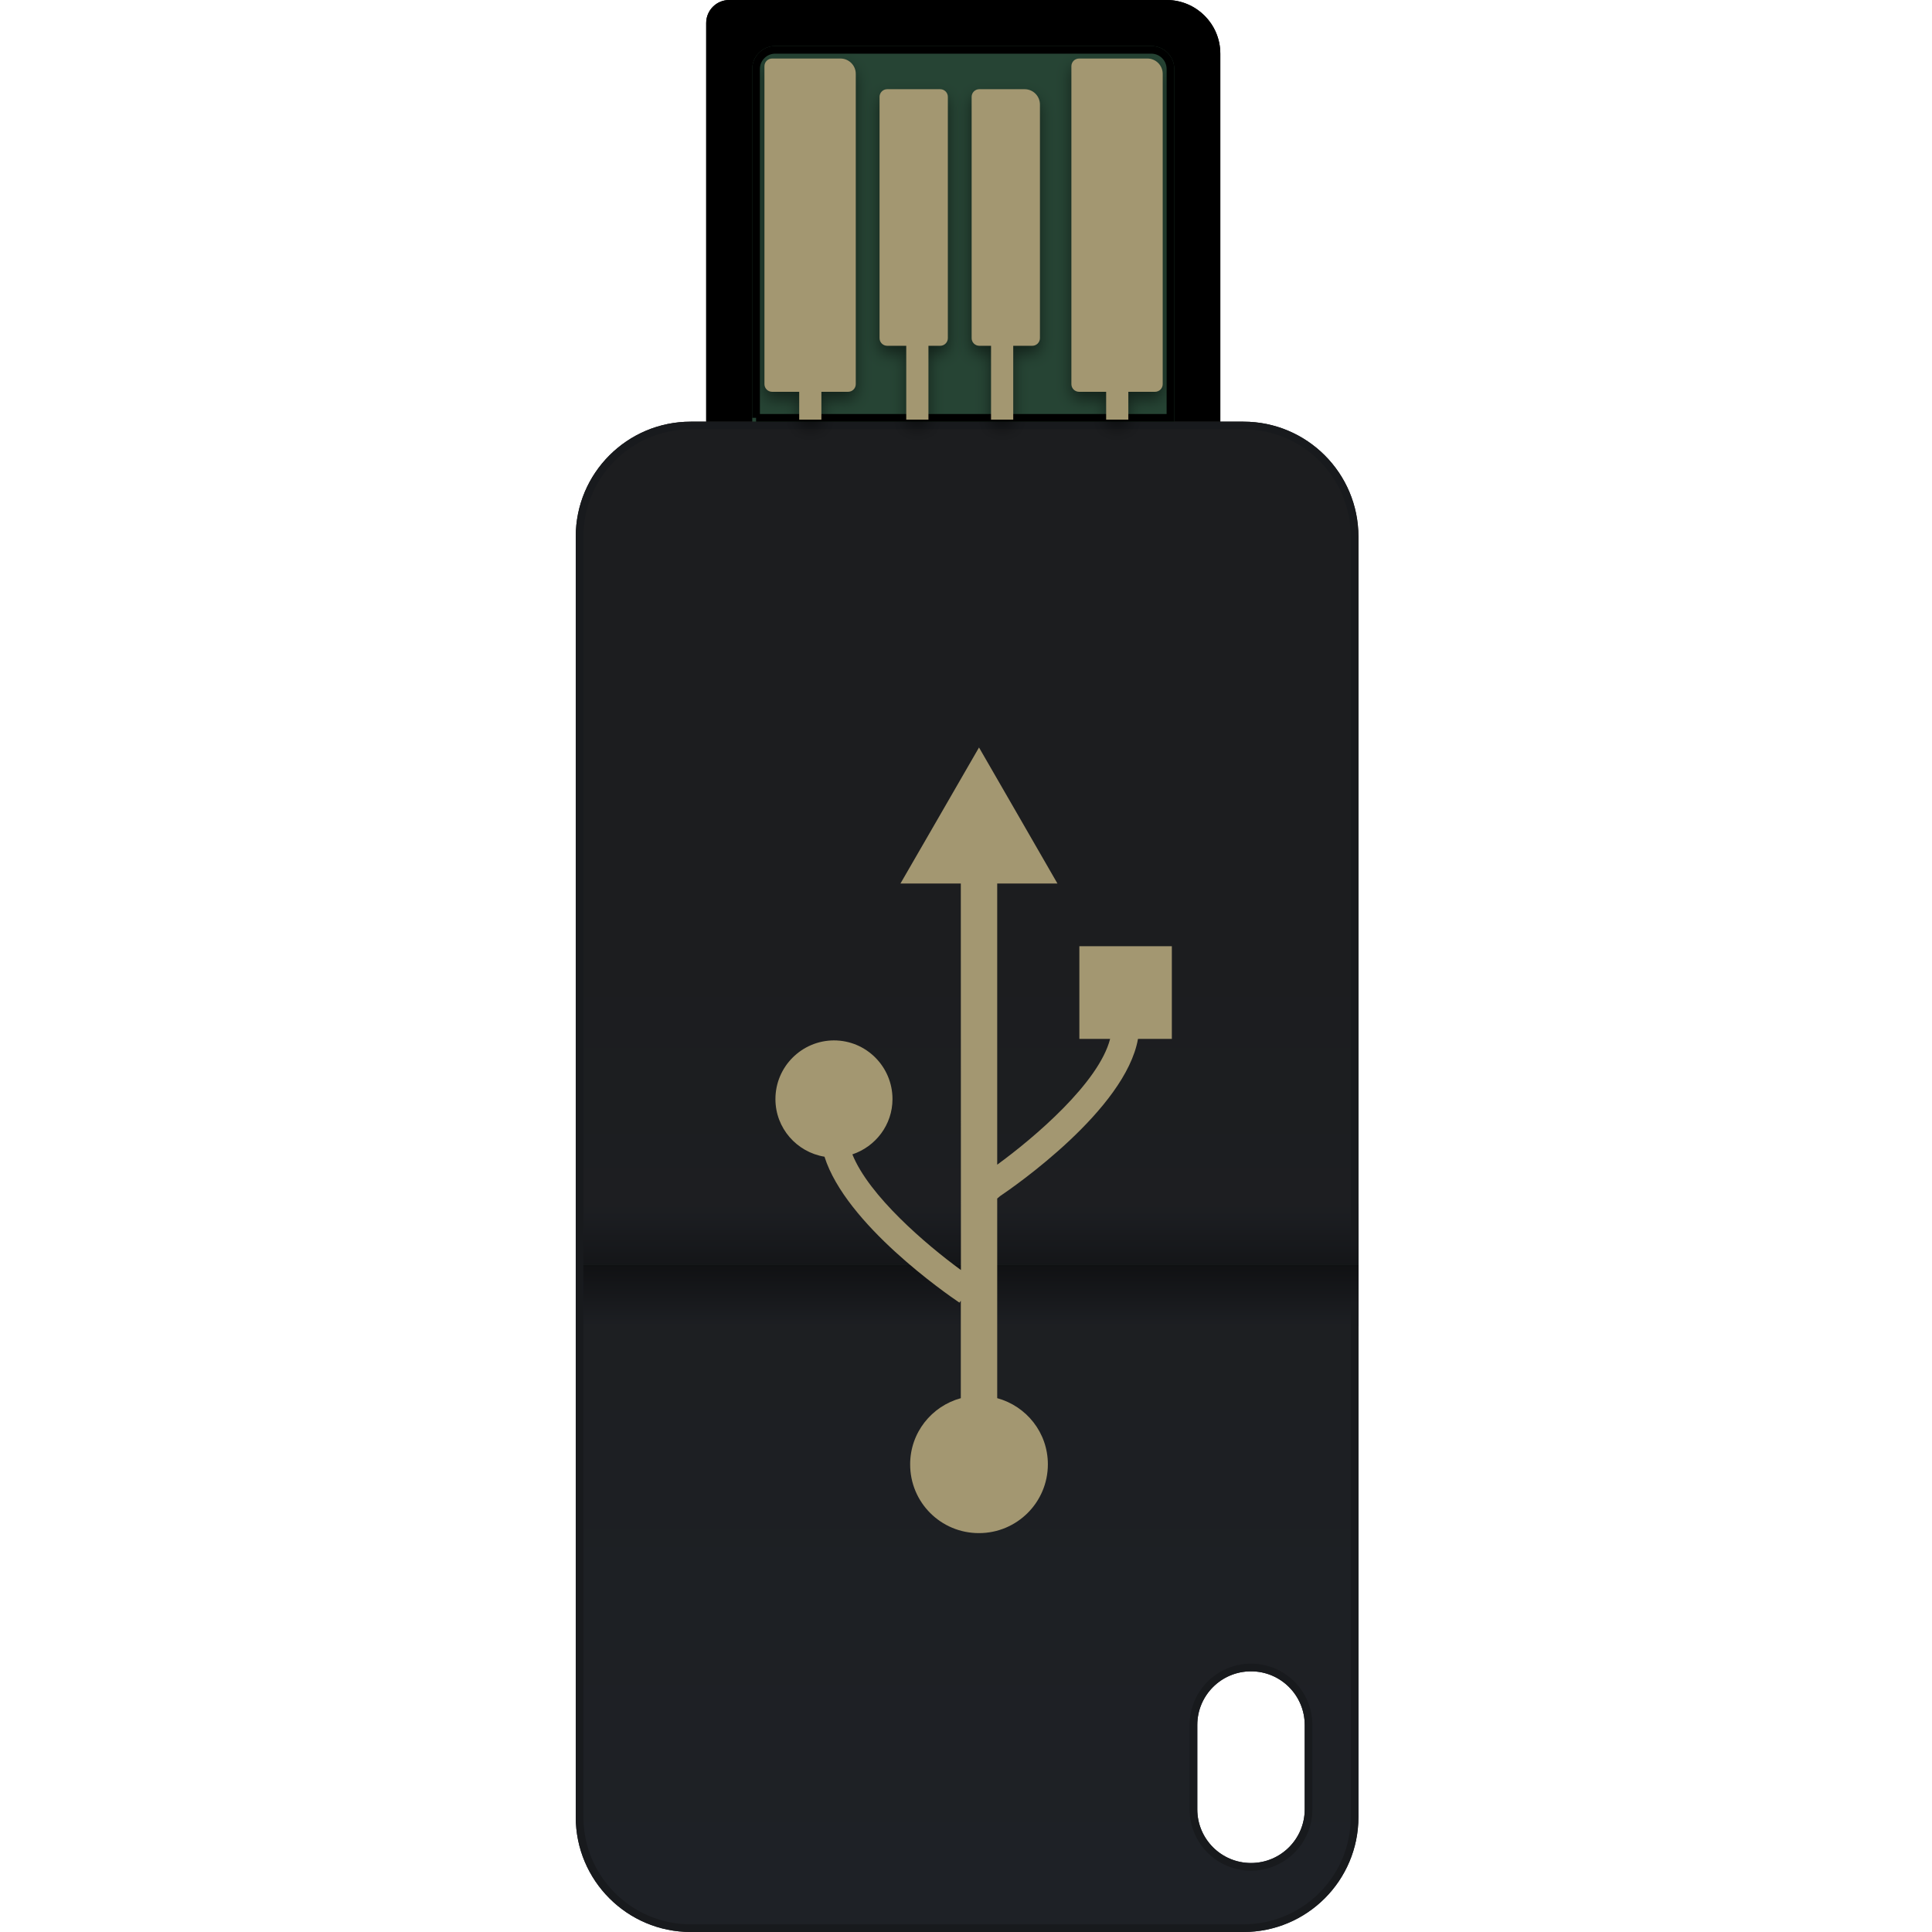
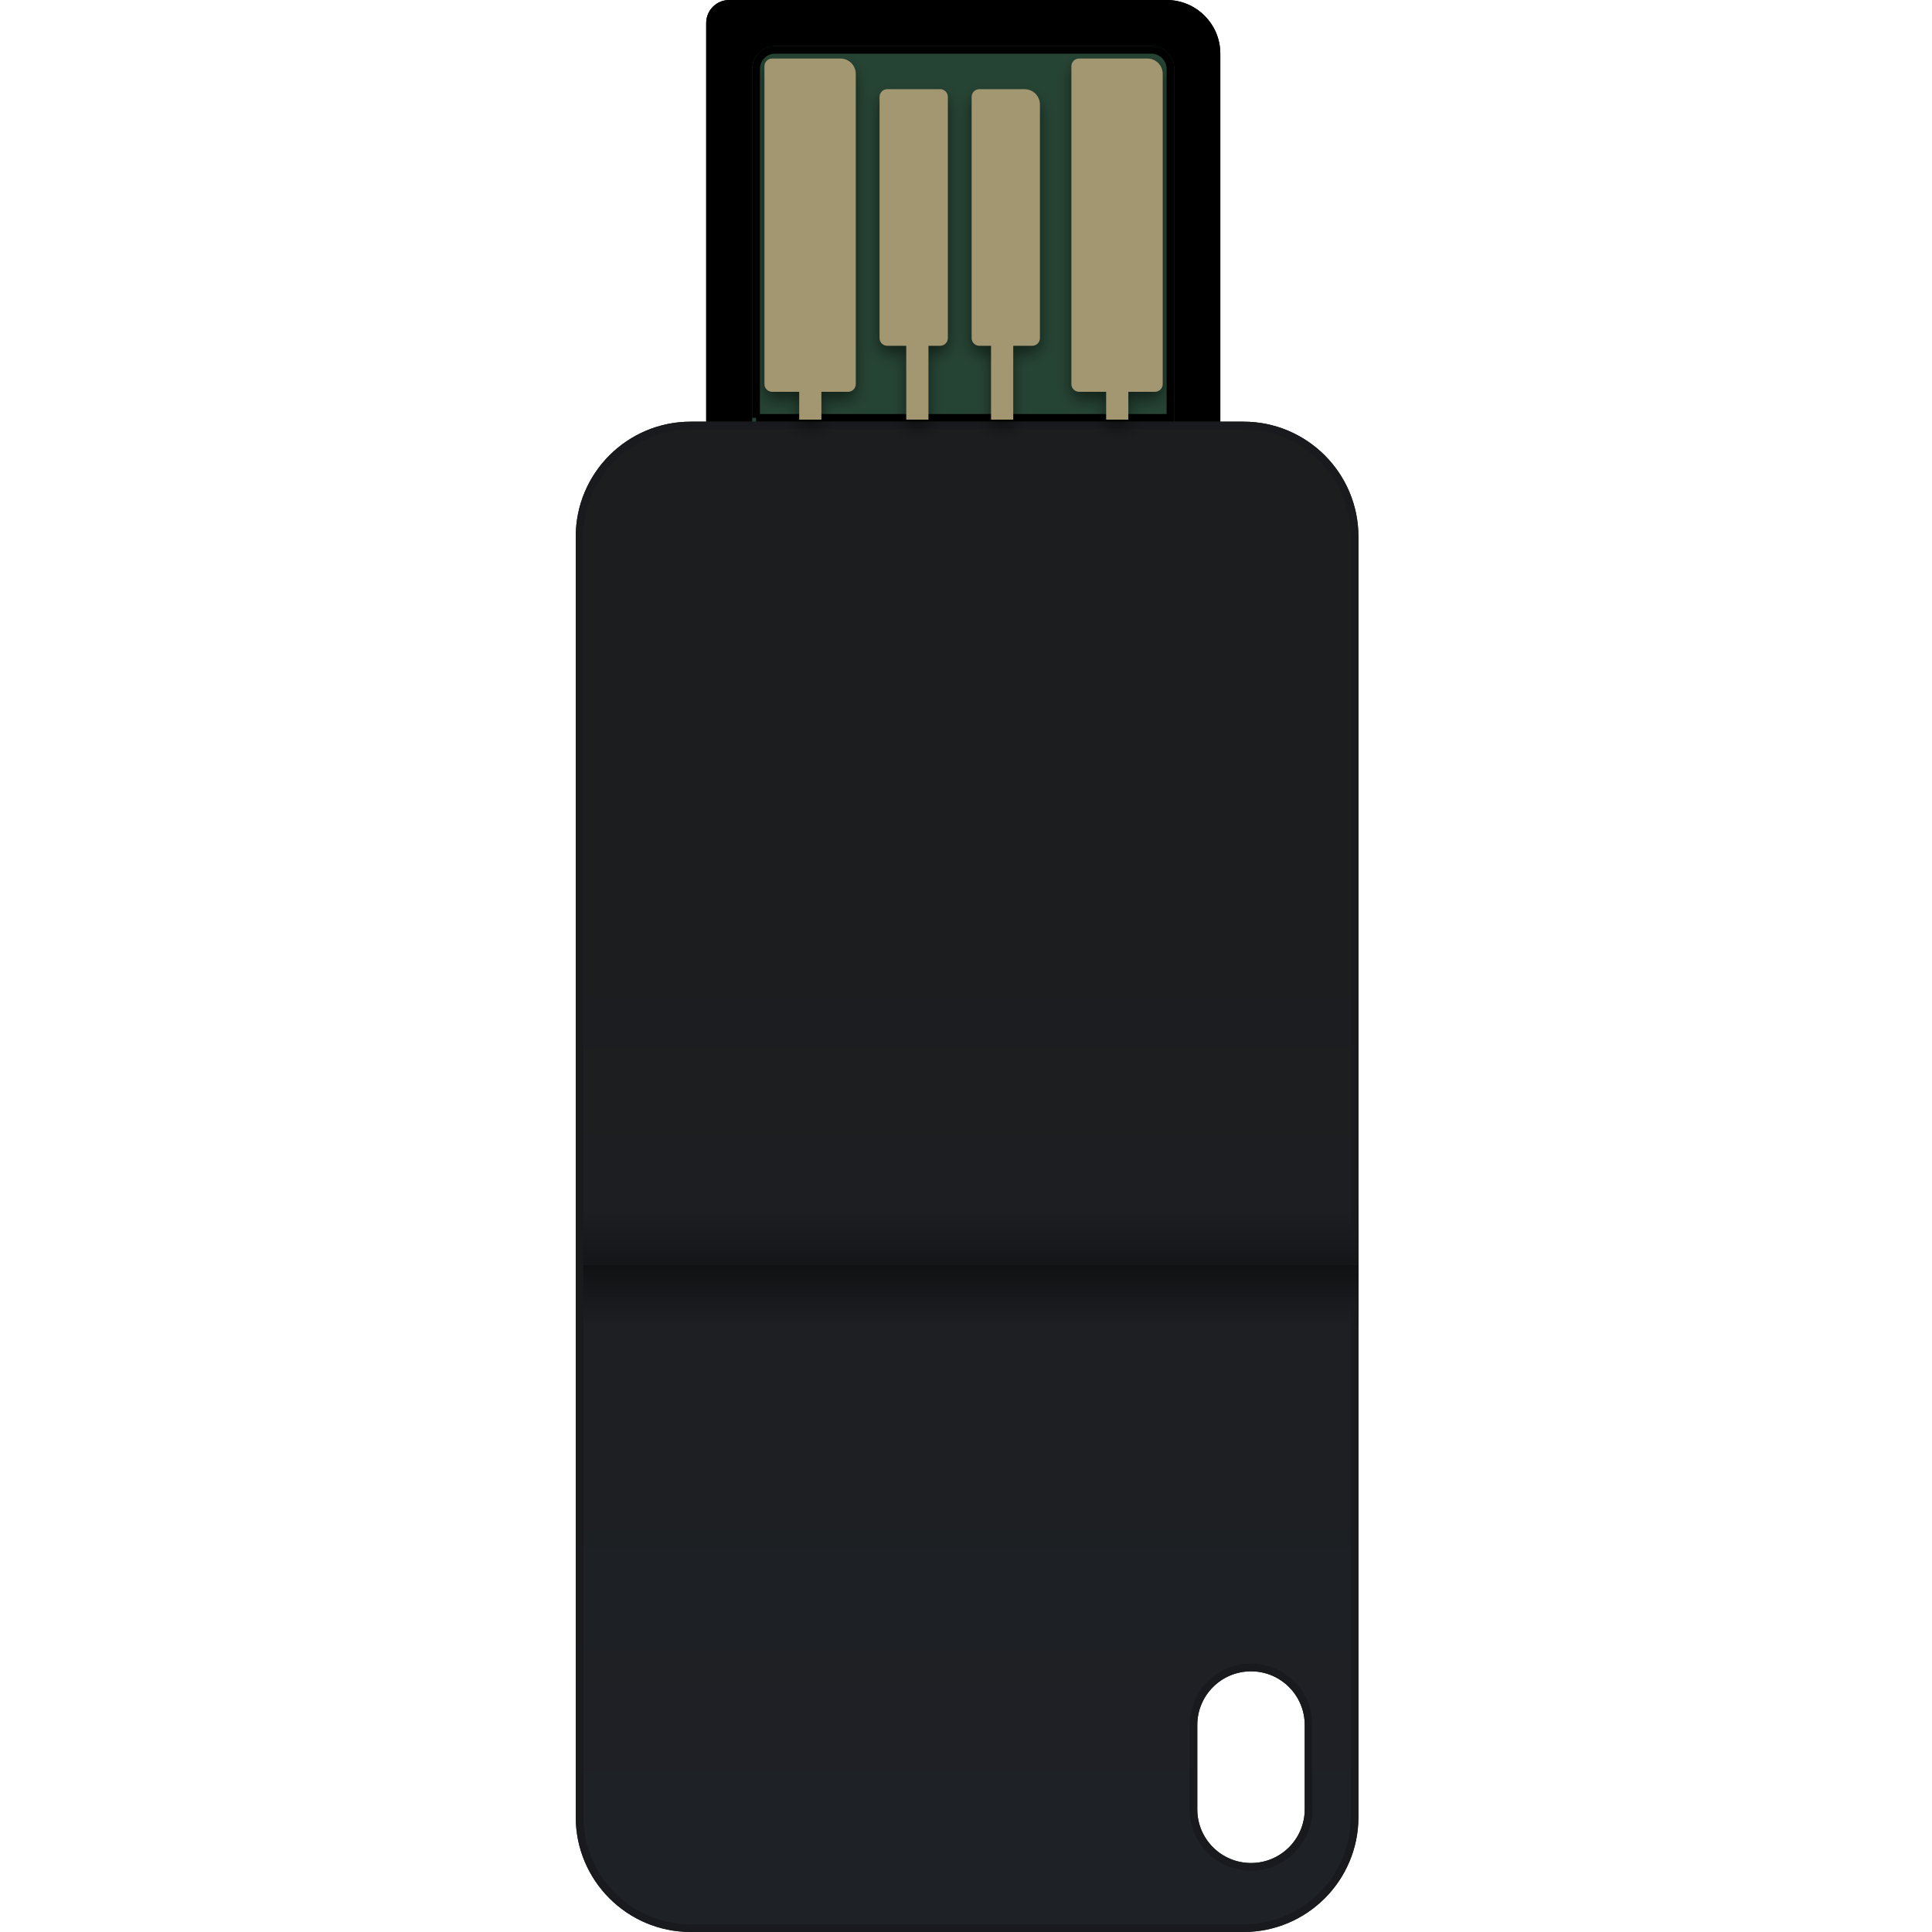
<svg xmlns="http://www.w3.org/2000/svg" xmlns:xlink="http://www.w3.org/1999/xlink" width="512" height="512" viewBox="0 0 512 512">
  <defs>
    <linearGradient x1="50%" y1="33.29%" x2="50%" y2="97.927%" id="a">
      <stop stop-color="#1C1D1F" offset="0%" />
      <stop stop-color="#1E2126" offset="100%" />
    </linearGradient>
    <path d="M126.053 111.746h146.47c16.832 0 30.477 13.645 30.477 30.476v339.302C303 498.355 289.355 512 272.524 512h-146.47c-16.832 0-30.477-13.645-30.477-30.476V142.222c0-16.831 13.645-30.476 30.476-30.476zm148.465 331.175c-7.855 0-14.223 6.367-14.223 14.222v22.35c0 7.854 6.368 14.221 14.223 14.221h.025c7.855 0 14.222-6.367 14.222-14.222v-22.35c0-7.854-6.367-14.221-14.222-14.221h-.025z" id="b" />
    <linearGradient x1="50%" y1="0%" x2="50%" y2="100%" id="c">
      <stop stop-color="#101113" offset="0%" />
      <stop stop-color="#1D1F23" offset="100%" />
    </linearGradient>
    <linearGradient x1="50%" y1="-48.145%" x2="50%" y2="100%" id="d">
      <stop stop-color="#101113" offset="0%" />
      <stop stop-color="#1D1F23" offset="100%" />
    </linearGradient>
    <path d="M6.095 0h115.931c7.855 0 14.222 6.368 14.222 14.222v97.524H0V6.096A6.095 6.095 0 0 1 6.095 0z" id="e" />
    <path d="M18.297 12.19h99.655a6.095 6.095 0 0 1 6.095 6.096v93.46H12.201v-93.46a6.095 6.095 0 0 1 6.096-6.096z" id="f" />
    <path d="M24.65 111.208h5.881v-7.378h7.079c1.122 0 2.031-.91 2.031-2.031V19.573a4.063 4.063 0 0 0-4.063-4.063H17.469c-1.122 0-2.032.91-2.032 2.032v84.257c0 1.122.91 2.031 2.032 2.031h7.18v7.378z" id="h" />
    <filter x="-28.9%" y="-5.2%" width="157.8%" height="114.6%" filterUnits="objectBoundingBox" id="g">
      <feOffset dy="2" in="SourceAlpha" result="shadowOffsetOuter1" />
      <feGaussianBlur stdDeviation="2" in="shadowOffsetOuter1" result="shadowBlurOuter1" />
      <feColorMatrix values="0 0 0 0 0 0 0 0 0 0 0 0 0 0 0 0 0 0 0.5 0" in="shadowBlurOuter1" />
    </filter>
    <path d="M105.992 111.208h5.881v-7.378h7.079c1.122 0 2.032-.91 2.032-2.031V19.573a4.063 4.063 0 0 0-4.064-4.063H98.811c-1.122 0-2.031.91-2.031 2.032v84.257c0 1.122.91 2.031 2.031 2.031h7.181v7.378z" id="j" />
    <filter x="-28.9%" y="-5.2%" width="157.8%" height="114.6%" filterUnits="objectBoundingBox" id="i">
      <feOffset dy="2" in="SourceAlpha" result="shadowOffsetOuter1" />
      <feGaussianBlur stdDeviation="2" in="shadowOffsetOuter1" result="shadowBlurOuter1" />
      <feColorMatrix values="0 0 0 0 0 0 0 0 0 0 0 0 0 0 0 0 0 0 0.5 0" in="shadowBlurOuter1" />
    </filter>
    <path d="M75.489 111.208h5.881V91.64h5.045c1.122 0 2.032-.91 2.032-2.032V27.7a4.063 4.063 0 0 0-4.064-4.063H72.375c-1.122 0-2.032.91-2.032 2.032v63.94c0 1.121.91 2.03 2.032 2.03h3.114v19.57z" id="l" />
    <filter x="-38.7%" y="-5.7%" width="177.3%" height="116%" filterUnits="objectBoundingBox" id="k">
      <feOffset dy="2" in="SourceAlpha" result="shadowOffsetOuter1" />
      <feGaussianBlur stdDeviation="2" in="shadowOffsetOuter1" result="shadowBlurOuter1" />
      <feColorMatrix values="0 0 0 0 0 0 0 0 0 0 0 0 0 0 0 0 0 0 0.5 0" in="shadowBlurOuter1" />
    </filter>
    <path d="M51.086 111.208h5.881V91.64h5.045c1.122 0 2.032-.91 2.032-2.032v-63.94c0-1.121-.91-2.031-2.032-2.031h-14.04c-1.122 0-2.031.91-2.031 2.032v63.94c0 1.121.91 2.03 2.031 2.03h3.114v19.57z" id="n" />
    <filter x="-38.7%" y="-5.7%" width="177.3%" height="116%" filterUnits="objectBoundingBox" id="m">
      <feOffset dy="2" in="SourceAlpha" result="shadowOffsetOuter1" />
      <feGaussianBlur stdDeviation="2" in="shadowOffsetOuter1" result="shadowBlurOuter1" />
      <feColorMatrix values="0 0 0 0 0 0 0 0 0 0 0 0 0 0 0 0 0 0 0.5 0" in="shadowBlurOuter1" />
    </filter>
  </defs>
  <g transform="translate(57)" fill="none" fill-rule="evenodd">
    <use fill="url(#a)" xlink:href="#b" />
    <path stroke="#181A1D" stroke-width="2.032" d="M126.053 112.762c-16.27 0-29.46 13.19-29.46 29.46v339.302c0 16.27 13.19 29.46 29.46 29.46h146.47c16.271 0 29.461-13.19 29.461-29.46V142.222c0-16.27-13.19-29.46-29.46-29.46h-146.47zm148.465 329.143h.025c8.416 0 15.238 6.822 15.238 15.238v22.35c0 8.415-6.822 15.237-15.238 15.237h-.025c-8.416 0-15.239-6.822-15.239-15.238v-22.35c0-8.415 6.823-15.237 15.239-15.237z" />
    <path fill="url(#c)" style="mix-blend-mode:darken" d="M97.611 335.238H303V351.492H97.611z" />
    <path fill="url(#d)" style="mix-blend-mode:darken" transform="rotate(-180 200.305 327.111)" d="M97.611 318.984H303V335.238H97.611z" />
    <g transform="translate(130.148)">
      <use fill="#000" xlink:href="#e" />
      <path stroke="#000" stroke-width="2.032" d="M1.016 110.73h134.216V14.222c0-7.293-5.912-13.206-13.206-13.206H6.096a5.08 5.08 0 0 0-5.08 5.08V110.73z" />
      <use fill="#264434" xlink:href="#f" />
      <path stroke="#000" stroke-width="2.032" d="M13.217 110.73h109.814V18.286a5.08 5.08 0 0 0-5.08-5.08H18.298a5.08 5.08 0 0 0-5.08 5.08v92.444z" />
      <use fill="#000" filter="url(#g)" xlink:href="#h" />
      <use fill="#A39771" xlink:href="#h" />
      <g>
        <use fill="#000" filter="url(#i)" xlink:href="#j" />
        <use fill="#A39771" xlink:href="#j" />
      </g>
      <g>
        <use fill="#000" filter="url(#k)" xlink:href="#l" />
        <use fill="#A39771" xlink:href="#l" />
      </g>
      <g transform="matrix(-1 0 0 1 109.985 0)">
        <use fill="#000" filter="url(#m)" xlink:href="#n" />
        <use fill="#A39771" xlink:href="#n" />
      </g>
    </g>
-     <path d="M184.2 388.06c0-8.412 5.697-15.412 13.424-17.529v-25.828l-.366.508c-3.356-2.258-30.092-20.747-35.76-38.671-7.36-1.214-13.002-7.565-13.002-15.271 0-8.581 6.966-15.525 15.511-15.553 8.574 0 15.511 6.972 15.511 15.553 0 6.83-4.484 12.59-10.632 14.65 4.427 11.008 19.544 23.908 28.766 30.654l-.028-102.438h-15.99l10.406-18.009 10.407-18.037 10.406 18.037 10.378 18.01H207.27v74.515c9.815-7.141 26.934-21.706 29.923-33.336h-8.15v-24.557h24.507v24.557h-8.969c-3.328 18.771-32.968 39.264-36.55 41.663l-.761.65v52.897c7.727 2.117 13.424 9.117 13.424 17.53 0 10.076-8.178 18.234-18.246 18.234-10.096.028-18.275-8.13-18.247-18.235v.006z" fill="#A39771" />
  </g>
</svg>
